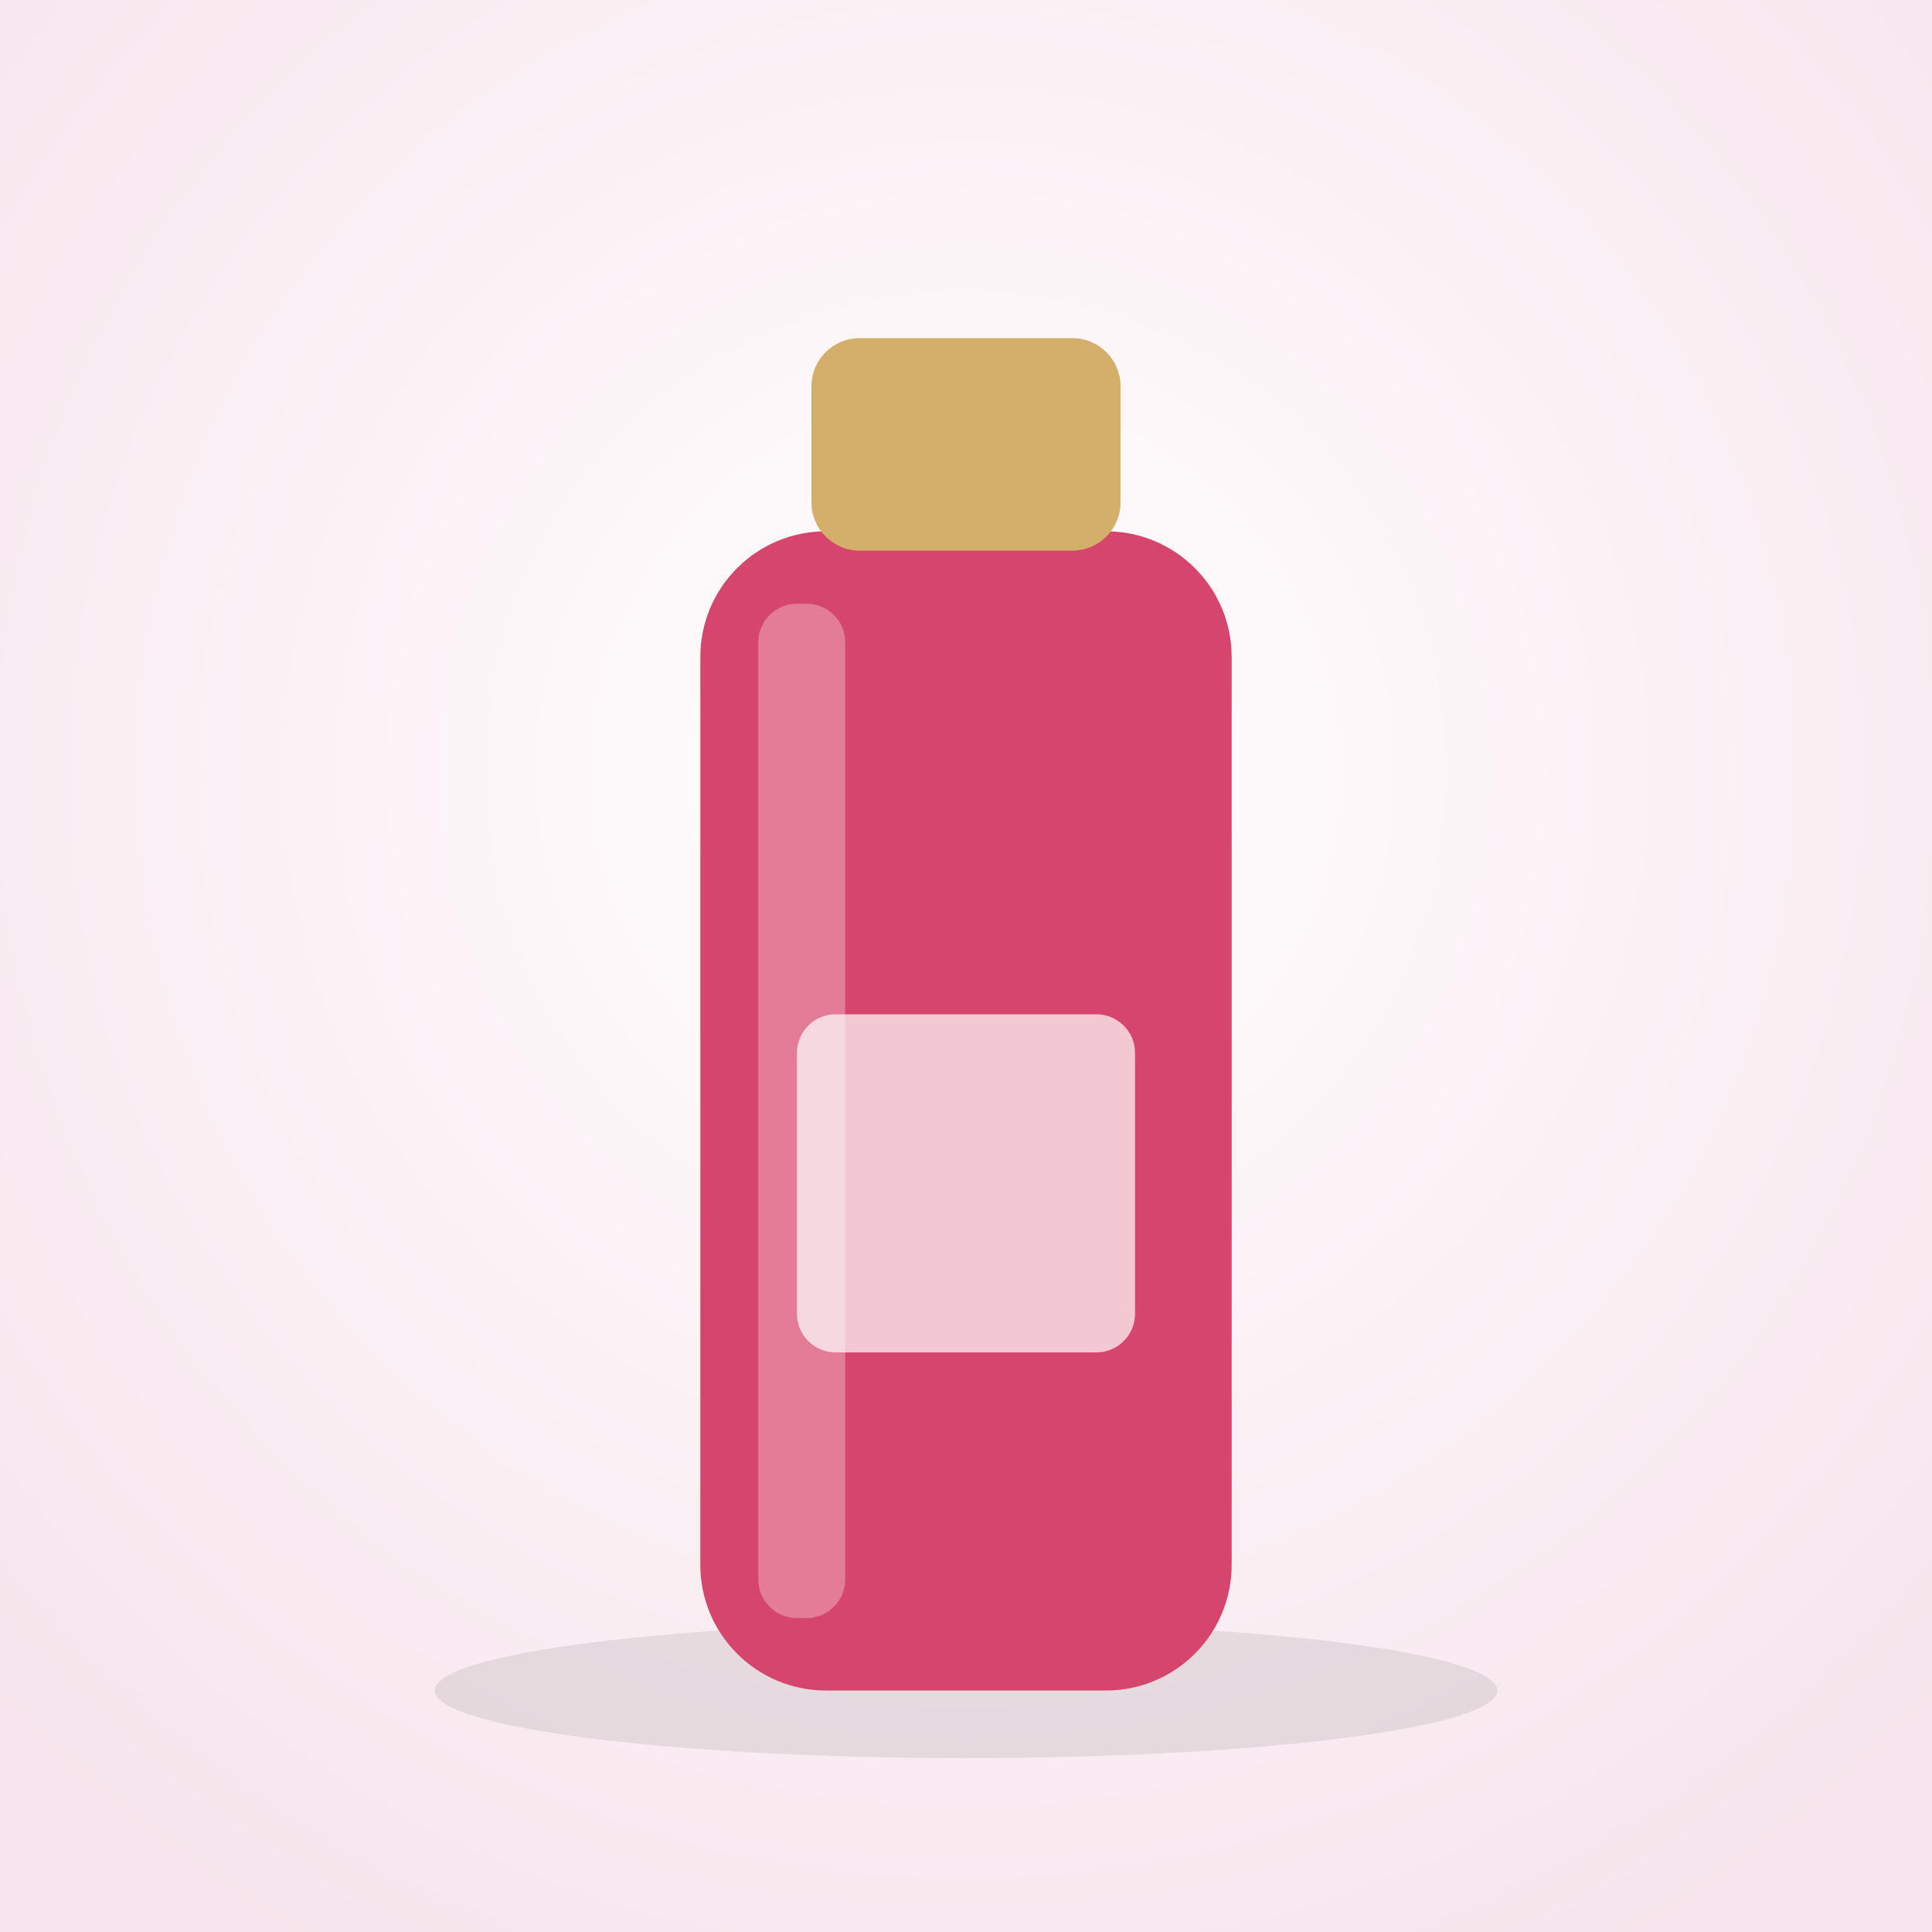
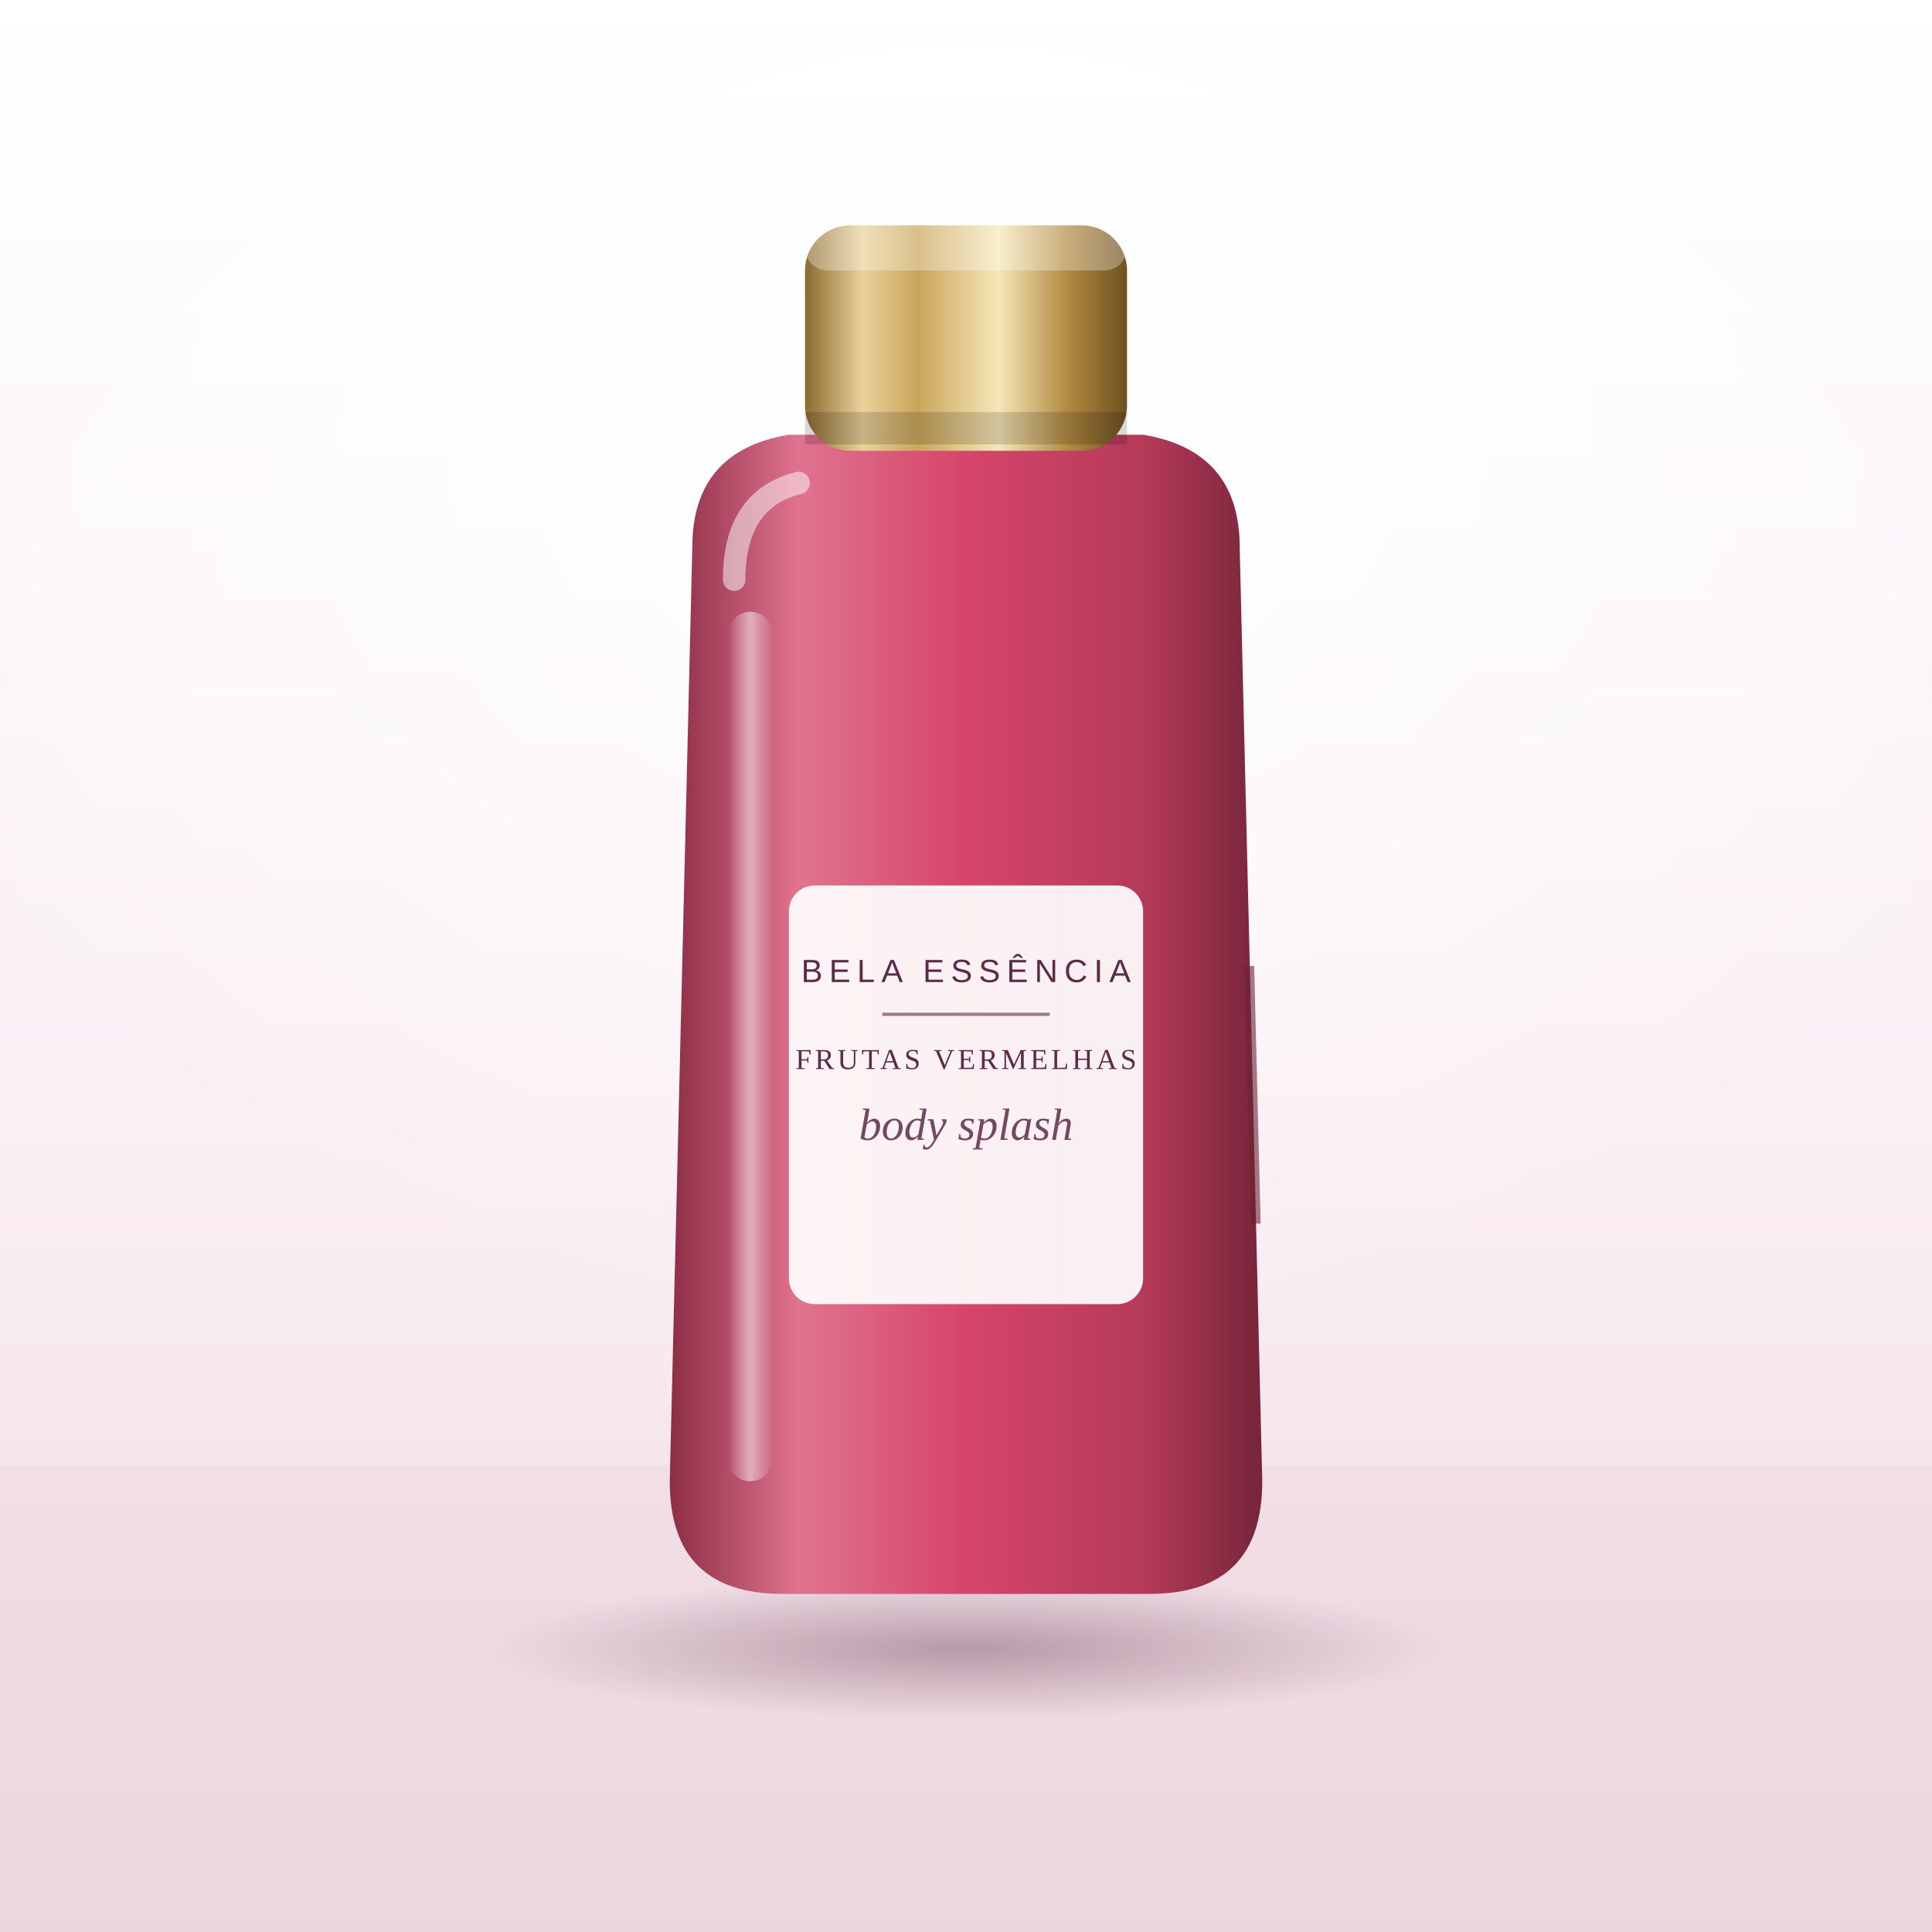
- <svg xmlns="http://www.w3.org/2000/svg" viewBox="0 0 400 400" aria-hidden="true">
+ <svg xmlns="http://www.w3.org/2000/svg" viewBox="0 0 600 600" aria-hidden="true">
  <defs>
-     <radialGradient id="f" cx="50%" cy="40%" r="70%">
+     <linearGradient id="fundo" x1="0" y1="0" x2="0" y2="1">
      <stop offset="0" stop-color="#FFFFFF" />
-       <stop offset="1" stop-color="#F7E4EC" />
+       <stop offset=".62" stop-color="#F9EEF3" />
+       <stop offset="1" stop-color="#EED7E1" />
+     </linearGradient>
+     <radialGradient id="luz" cx="50%" cy="30%" r="60%">
+       <stop offset="0" stop-color="#FFFFFF" stop-opacity=".9" />
+       <stop offset="1" stop-color="#FFFFFF" stop-opacity="0" />
    </radialGradient>
+     <radialGradient id="sombra" cx="50%" cy="50%" r="50%">
+       <stop offset="0" stop-color="#4A2238" stop-opacity=".35" />
+       <stop offset="1" stop-color="#4A2238" stop-opacity="0" />
+     </radialGradient>
+     <linearGradient id="ouro" x1="0" y1="0" x2="1" y2="0">
+       <stop offset="0" stop-color="#8C6A2F" />
+       <stop offset=".18" stop-color="#E9D29A" />
+       <stop offset=".35" stop-color="#C9A55A" />
+       <stop offset=".6" stop-color="#F6E7B8" />
+       <stop offset=".82" stop-color="#B08840" />
+       <stop offset="1" stop-color="#6E5122" />
+     </linearGradient>
+     <linearGradient id="prata" x1="0" y1="0" x2="1" y2="0">
+       <stop offset="0" stop-color="#7D838C" />
+       <stop offset=".2" stop-color="#E9EDF2" />
+       <stop offset=".45" stop-color="#AEB5BF" />
+       <stop offset=".65" stop-color="#F7F9FB" />
+       <stop offset="1" stop-color="#6B717A" />
+     </linearGradient>
+     <linearGradient id="preto" x1="0" y1="0" x2="1" y2="0">
+       <stop offset="0" stop-color="#0E0E10" />
+       <stop offset=".25" stop-color="#4A4A52" />
+       <stop offset=".45" stop-color="#1C1C20" />
+       <stop offset=".7" stop-color="#3A3A40" />
+       <stop offset="1" stop-color="#08080A" />
+     </linearGradient>
+     <linearGradient id="corpo" x1="0" y1="0" x2="1" y2="0">
+       <stop offset="0" stop-color="#8B2C45" />
+       <stop offset=".22" stop-color="#E07390" />
+       <stop offset=".5" stop-color="#D6456B" />
+       <stop offset=".8" stop-color="#B53A5A" />
+       <stop offset="1" stop-color="#75253A" />
+     </linearGradient>
+     <linearGradient id="liquido" x1="0" y1="0" x2="0" y2="1">
+       <stop offset="0" stop-color="#DC6081" stop-opacity=".85" />
+       <stop offset="1" stop-color="#A03350" stop-opacity=".95" />
+     </linearGradient>
+     <linearGradient id="vidro" x1="0" y1="0" x2="1" y2="0">
+       <stop offset="0" stop-color="#FFFFFF" stop-opacity=".55" />
+       <stop offset=".12" stop-color="#FFFFFF" stop-opacity=".08" />
+       <stop offset=".85" stop-color="#FFFFFF" stop-opacity=".05" />
+       <stop offset="1" stop-color="#FFFFFF" stop-opacity=".45" />
+     </linearGradient>
+     <linearGradient id="brilho" x1="0" y1="0" x2="1" y2="0">
+       <stop offset="0" stop-color="#FFFFFF" stop-opacity="0" />
+       <stop offset=".5" stop-color="#FFFFFF" stop-opacity=".75" />
+       <stop offset="1" stop-color="#FFFFFF" stop-opacity="0" />
+     </linearGradient>
  </defs>
-   <rect width="400" height="400" fill="url(#f)" />
-   <ellipse cx="200" cy="350" rx="110" ry="14" fill="#000" opacity=".08" />
-   <rect x="145" y="110" width="110" height="240" rx="26" fill="#D6456B" />
-   <rect x="157" y="125" width="18" height="210" rx="8" fill="#fff" opacity=".3" />
-   <rect x="168" y="70" width="64" height="44" rx="10" fill="#D4AF6A" />
-   <rect x="165" y="210" width="70" height="70" rx="8" fill="#fff" opacity=".7" />
+   <rect width="600" height="600" fill="url(#fundo)" />
+   <ellipse cx="300" cy="230" rx="300" ry="230" fill="url(#luz)" />
+   <rect y="455" width="600" height="145" fill="#EAD0DB" opacity=".35" />
+   <ellipse cx="300" cy="512" rx="150" ry="22" fill="url(#sombra)" />
+   <path d="M215 170 Q215 140 245 135 L355 135 Q385 140 385 170 L392 460 Q392 495 357 495 L243 495 Q208 495 208 460 Z" fill="url(#corpo)" />
+   <path d="M228 180 Q228 155 248 150" stroke="#FFF" stroke-width="7" fill="none" opacity=".5" stroke-linecap="round" />
+   <rect x="226" y="190" width="14" height="270" rx="7" fill="url(#brilho)" opacity=".7" />
+   <rect x="245" y="275" width="110" height="130" rx="8" fill="#FFFFFF" opacity=".92" />
+   <g text-anchor="middle" fill="#5C2A47">
+     <text x="300" y="305" font-family="'Segoe UI', Arial, Helvetica, sans-serif" font-size="10" letter-spacing="2">BELA ESSÊNCIA</text>
+     <line x1="274" y1="315" x2="326" y2="315" stroke="#5C2A47" stroke-width="1" opacity=".6" />
+     <text x="300" y="332" font-family="Georgia, 'Times New Roman', serif" font-size="9" letter-spacing="1">FRUTAS VERMELHAS</text>
+     <text x="300" y="354" font-family="Georgia, 'Times New Roman', serif" font-style="italic" font-size="14" opacity=".85">body splash</text>
+   </g>
+   <rect x="250" y="70" width="100" height="70" rx="14" fill="url(#ouro)" />
+   <rect x="250" y="70" width="100" height="14" rx="7" fill="#FFF" opacity=".3" />
+   <rect x="250" y="128" width="100" height="10" fill="#000" opacity=".15" />
+   <line x1="388" y1="300" x2="390" y2="380" stroke="#6B2235" stroke-width="3" opacity=".6" />
</svg>
